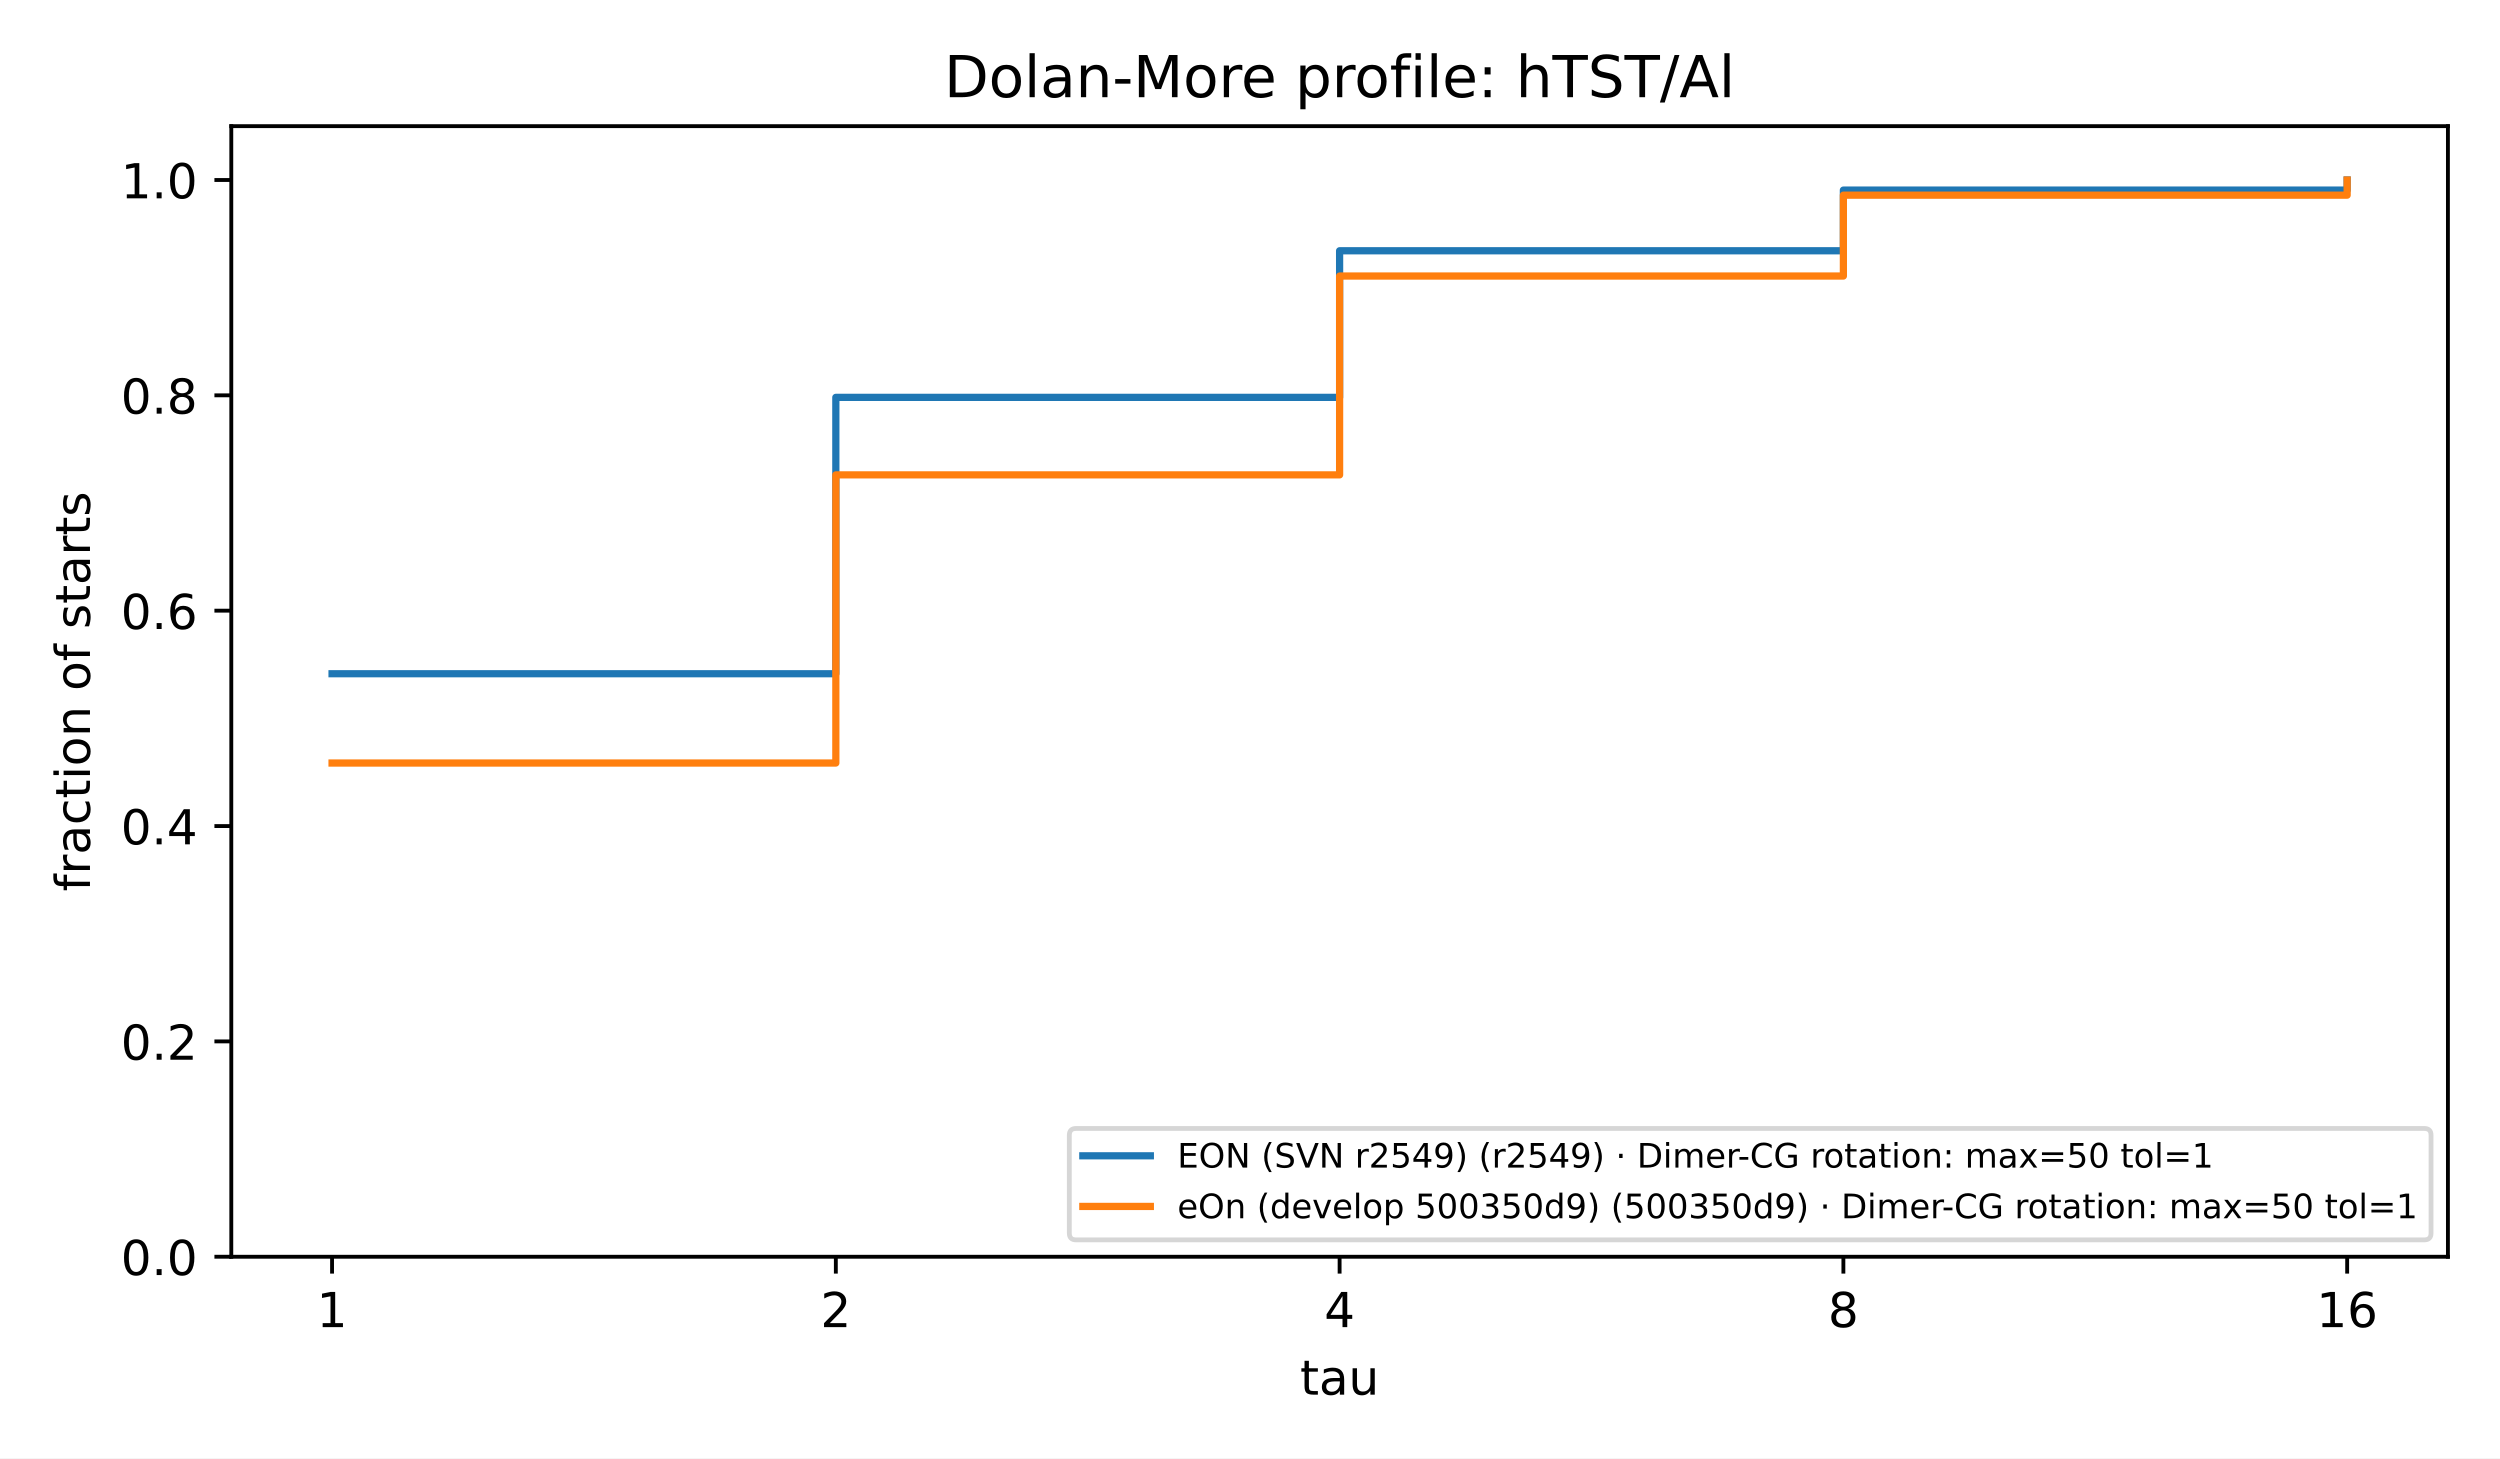
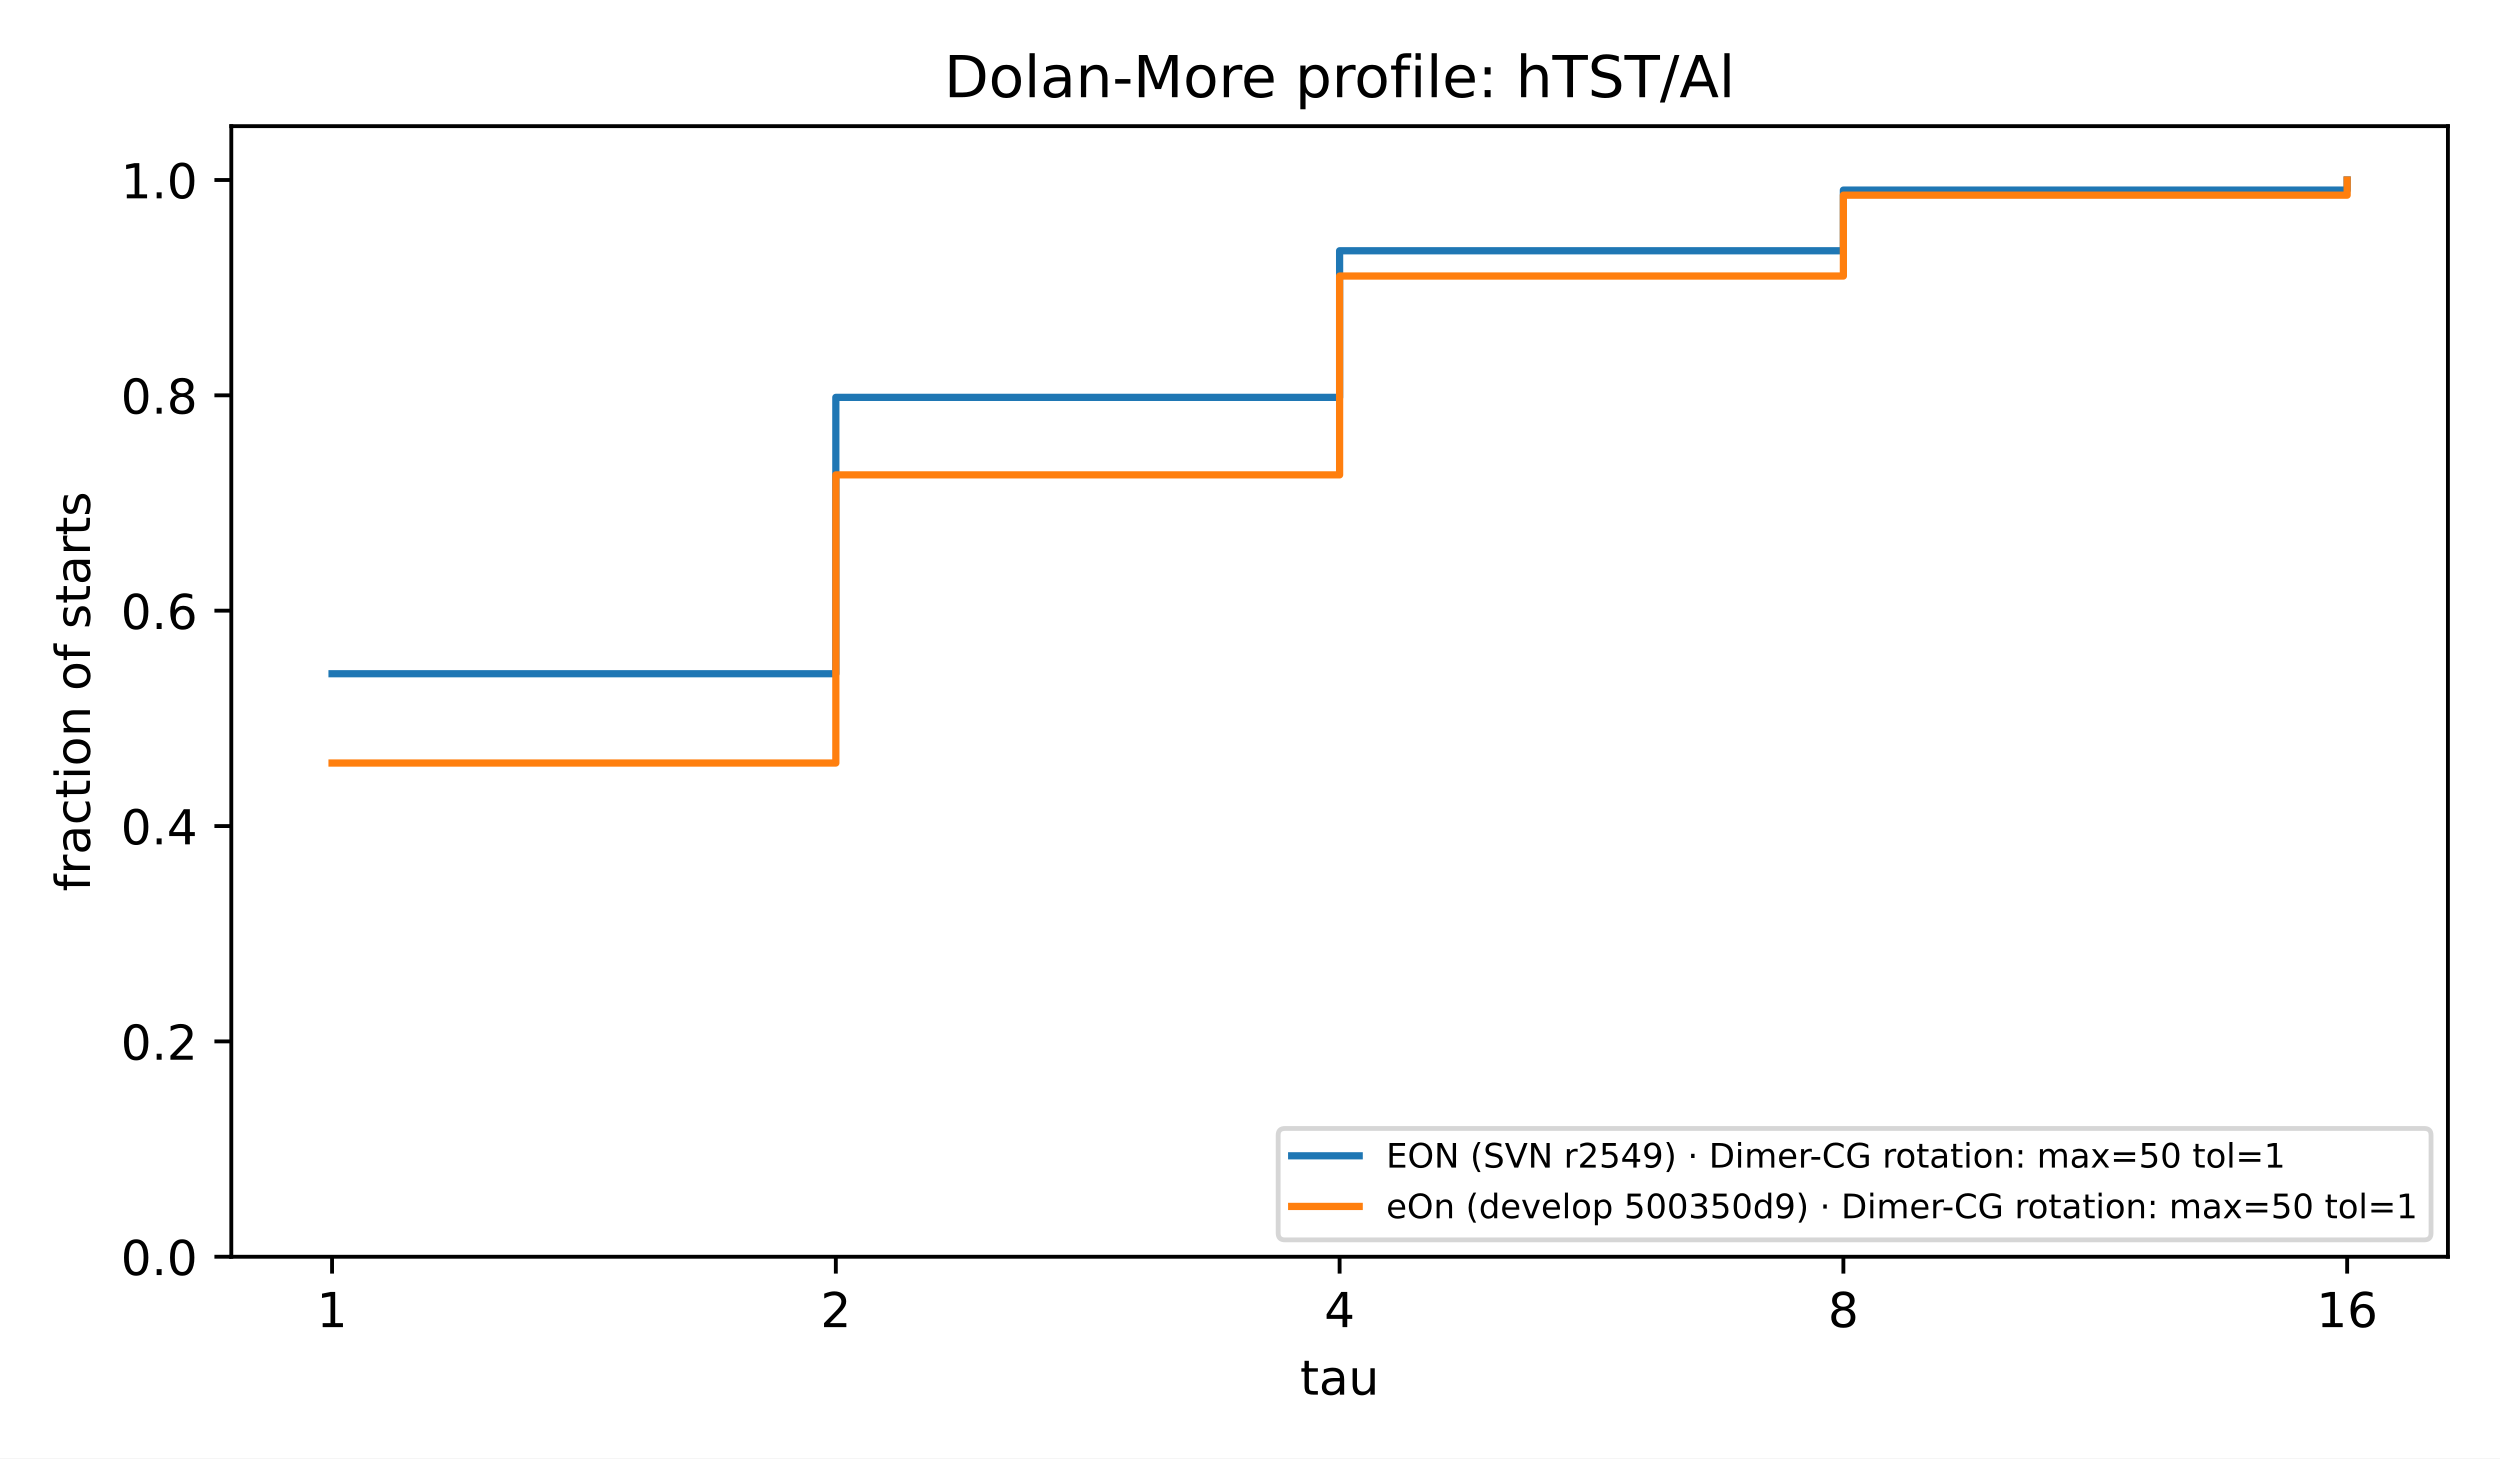
<svg xmlns="http://www.w3.org/2000/svg" xmlns:xlink="http://www.w3.org/1999/xlink" width="518.4pt" height="302.4pt" viewBox="0 0 518.4 302.4" version="1.1">
  <defs>
    <style type="text/css">*{stroke-linejoin: round; stroke-linecap: butt}</style>
  </defs>
  <g id="figure_1">
    <g id="patch_1">
      <path d="M 0 302.4  L 518.4 302.4  L 518.4 0  L 0 0  z " style="fill: #ffffff" />
    </g>
    <g id="axes_1">
      <g id="patch_2">
        <path d="M 47.962 260.6  L 507.6 260.6  L 507.6 26.16  L 47.962 26.16  z " style="fill: #ffffff" />
      </g>
      <g id="matplotlib.axis_1">
        <g id="xtick_1">
          <g id="line2d_1">
            <defs>
              <path id="m8ea4d47d77" d="M 0 0  L 0 3.5  " style="stroke: #000000; stroke-width: 0.8" />
            </defs>
            <g>
              <use xlink:href="#m8ea4d47d77" x="68.855" y="260.6" style="stroke: #000000; stroke-width: 0.8" />
            </g>
          </g>
          <g id="text_1">
            <text style="font-size: 10px; font-family: 'DejaVu Sans', 'Bitstream Vera Sans', 'Computer Modern Sans Serif', 'Lucida Grande', 'Verdana', 'Geneva', 'Lucid', 'Arial', 'Helvetica', 'Avant Garde', sans-serif; text-anchor: middle" x="68.855" y="275.198" transform="rotate(-0 68.85496 275.1977)">1</text>
          </g>
        </g>
        <g id="xtick_2">
          <g id="line2d_2">
            <g>
              <use xlink:href="#m8ea4d47d77" x="173.318" y="260.6" style="stroke: #000000; stroke-width: 0.8" />
            </g>
          </g>
          <g id="text_2">
            <text style="font-size: 10px; font-family: 'DejaVu Sans', 'Bitstream Vera Sans', 'Computer Modern Sans Serif', 'Lucida Grande', 'Verdana', 'Geneva', 'Lucid', 'Arial', 'Helvetica', 'Avant Garde', sans-serif; text-anchor: middle" x="173.318" y="275.198" transform="rotate(-0 173.3181 275.1977)">2</text>
          </g>
        </g>
        <g id="xtick_3">
          <g id="line2d_3">
            <g>
              <use xlink:href="#m8ea4d47d77" x="277.781" y="260.6" style="stroke: #000000; stroke-width: 0.8" />
            </g>
          </g>
          <g id="text_3">
            <text style="font-size: 10px; font-family: 'DejaVu Sans', 'Bitstream Vera Sans', 'Computer Modern Sans Serif', 'Lucida Grande', 'Verdana', 'Geneva', 'Lucid', 'Arial', 'Helvetica', 'Avant Garde', sans-serif; text-anchor: middle" x="277.781" y="275.198" transform="rotate(-0 277.7812 275.1977)">4</text>
          </g>
        </g>
        <g id="xtick_4">
          <g id="line2d_4">
            <g>
              <use xlink:href="#m8ea4d47d77" x="382.244" y="260.6" style="stroke: #000000; stroke-width: 0.8" />
            </g>
          </g>
          <g id="text_4">
            <text style="font-size: 10px; font-family: 'DejaVu Sans', 'Bitstream Vera Sans', 'Computer Modern Sans Serif', 'Lucida Grande', 'Verdana', 'Geneva', 'Lucid', 'Arial', 'Helvetica', 'Avant Garde', sans-serif; text-anchor: middle" x="382.244" y="275.198" transform="rotate(-0 382.2443 275.1977)">8</text>
          </g>
        </g>
        <g id="xtick_5">
          <g id="line2d_5">
            <g>
              <use xlink:href="#m8ea4d47d77" x="486.707" y="260.6" style="stroke: #000000; stroke-width: 0.8" />
            </g>
          </g>
          <g id="text_5">
            <text style="font-size: 10px; font-family: 'DejaVu Sans', 'Bitstream Vera Sans', 'Computer Modern Sans Serif', 'Lucida Grande', 'Verdana', 'Geneva', 'Lucid', 'Arial', 'Helvetica', 'Avant Garde', sans-serif; text-anchor: middle" x="486.707" y="275.198" transform="rotate(-0 486.7074 275.1977)">16</text>
          </g>
        </g>
        <g id="text_6">
          <text style="font-size: 10px; font-family: 'DejaVu Sans', 'Bitstream Vera Sans', 'Computer Modern Sans Serif', 'Lucida Grande', 'Verdana', 'Geneva', 'Lucid', 'Arial', 'Helvetica', 'Avant Garde', sans-serif; text-anchor: middle" x="277.781" y="289.198" transform="rotate(-0 277.7812 289.1977)">tau</text>
        </g>
      </g>
      <g id="matplotlib.axis_2">
        <g id="ytick_1">
          <g id="line2d_6">
            <defs>
              <path id="md659df78fa" d="M 0 0  L -3.5 0  " style="stroke: #000000; stroke-width: 0.8" />
            </defs>
            <g>
              <use xlink:href="#md659df78fa" x="47.962" y="260.6" style="stroke: #000000; stroke-width: 0.8" />
            </g>
          </g>
          <g id="text_7">
            <text style="font-size: 10px; font-family: 'DejaVu Sans', 'Bitstream Vera Sans', 'Computer Modern Sans Serif', 'Lucida Grande', 'Verdana', 'Geneva', 'Lucid', 'Arial', 'Helvetica', 'Avant Garde', sans-serif; text-anchor: end" x="40.962" y="264.399" transform="rotate(-0 40.96234 264.3988)">0.0</text>
          </g>
        </g>
        <g id="ytick_2">
          <g id="line2d_7">
            <g>
              <use xlink:href="#md659df78fa" x="47.962" y="215.945" style="stroke: #000000; stroke-width: 0.8" />
            </g>
          </g>
          <g id="text_8">
            <text style="font-size: 10px; font-family: 'DejaVu Sans', 'Bitstream Vera Sans', 'Computer Modern Sans Serif', 'Lucida Grande', 'Verdana', 'Geneva', 'Lucid', 'Arial', 'Helvetica', 'Avant Garde', sans-serif; text-anchor: end" x="40.962" y="219.744" transform="rotate(-0 40.96234 219.7436)">0.2</text>
          </g>
        </g>
        <g id="ytick_3">
          <g id="line2d_8">
            <g>
              <use xlink:href="#md659df78fa" x="47.962" y="171.29" style="stroke: #000000; stroke-width: 0.8" />
            </g>
          </g>
          <g id="text_9">
            <text style="font-size: 10px; font-family: 'DejaVu Sans', 'Bitstream Vera Sans', 'Computer Modern Sans Serif', 'Lucida Grande', 'Verdana', 'Geneva', 'Lucid', 'Arial', 'Helvetica', 'Avant Garde', sans-serif; text-anchor: end" x="40.962" y="175.088" transform="rotate(-0 40.96234 175.0884)">0.4</text>
          </g>
        </g>
        <g id="ytick_4">
          <g id="line2d_9">
            <g>
              <use xlink:href="#md659df78fa" x="47.962" y="126.634" style="stroke: #000000; stroke-width: 0.8" />
            </g>
          </g>
          <g id="text_10">
            <text style="font-size: 10px; font-family: 'DejaVu Sans', 'Bitstream Vera Sans', 'Computer Modern Sans Serif', 'Lucida Grande', 'Verdana', 'Geneva', 'Lucid', 'Arial', 'Helvetica', 'Avant Garde', sans-serif; text-anchor: end" x="40.962" y="130.433" transform="rotate(-0 40.96234 130.4331)">0.6</text>
          </g>
        </g>
        <g id="ytick_5">
          <g id="line2d_10">
            <g>
              <use xlink:href="#md659df78fa" x="47.962" y="81.979" style="stroke: #000000; stroke-width: 0.8" />
            </g>
          </g>
          <g id="text_11">
            <text style="font-size: 10px; font-family: 'DejaVu Sans', 'Bitstream Vera Sans', 'Computer Modern Sans Serif', 'Lucida Grande', 'Verdana', 'Geneva', 'Lucid', 'Arial', 'Helvetica', 'Avant Garde', sans-serif; text-anchor: end" x="40.962" y="85.778" transform="rotate(-0 40.96234 85.77788)">0.8</text>
          </g>
        </g>
        <g id="ytick_6">
          <g id="line2d_11">
            <g>
              <use xlink:href="#md659df78fa" x="47.962" y="37.324" style="stroke: #000000; stroke-width: 0.8" />
            </g>
          </g>
          <g id="text_12">
            <text style="font-size: 10px; font-family: 'DejaVu Sans', 'Bitstream Vera Sans', 'Computer Modern Sans Serif', 'Lucida Grande', 'Verdana', 'Geneva', 'Lucid', 'Arial', 'Helvetica', 'Avant Garde', sans-serif; text-anchor: end" x="40.962" y="41.123" transform="rotate(-0 40.96234 41.12264)">1.0</text>
          </g>
        </g>
        <g id="text_13">
          <text style="font-size: 10px; font-family: 'DejaVu Sans', 'Bitstream Vera Sans', 'Computer Modern Sans Serif', 'Lucida Grande', 'Verdana', 'Geneva', 'Lucid', 'Arial', 'Helvetica', 'Avant Garde', sans-serif; text-anchor: middle" x="18.657" y="143.38" transform="rotate(-90 18.65687 143.38)">fraction of starts</text>
        </g>
      </g>
      <g id="line2d_12">
        <path d="M 68.855 139.702  L 173.318 139.702  L 173.318 82.398  L 277.781 82.398  L 277.781 51.999  L 382.244 51.999  L 382.244 39.42  L 486.707 39.42  L 486.707 37.324  " clip-path="url(#p4e380cea4b)" style="fill: none; stroke: #1f77b4; stroke-width: 1.5; stroke-linecap: square" />
      </g>
      <g id="line2d_13">
        <path d="M 68.855 158.221  L 173.318 158.221  L 173.318 98.471  L 277.781 98.471  L 277.781 57.24  L 382.244 57.24  L 382.244 40.469  L 486.707 40.469  L 486.707 37.324  " clip-path="url(#p4e380cea4b)" style="fill: none; stroke: #ff7f0e; stroke-width: 1.5; stroke-linecap: square" />
      </g>
      <g id="patch_3">
        <path d="M 47.962 260.6  L 47.962 26.16  " style="fill: none; stroke: #000000; stroke-width: 0.8; stroke-linejoin: miter; stroke-linecap: square" />
      </g>
      <g id="patch_4">
        <path d="M 507.6 260.6  L 507.6 26.16  " style="fill: none; stroke: #000000; stroke-width: 0.8; stroke-linejoin: miter; stroke-linecap: square" />
      </g>
      <g id="patch_5">
        <path d="M 47.962 260.6  L 507.6 260.6  " style="fill: none; stroke: #000000; stroke-width: 0.8; stroke-linejoin: miter; stroke-linecap: square" />
      </g>
      <g id="patch_6">
        <path d="M 47.962 26.16  L 507.6 26.16  " style="fill: none; stroke: #000000; stroke-width: 0.8; stroke-linejoin: miter; stroke-linecap: square" />
      </g>
      <g id="text_14">
        <text style="font-size: 12px; font-family: 'DejaVu Sans', 'Bitstream Vera Sans', 'Computer Modern Sans Serif', 'Lucida Grande', 'Verdana', 'Geneva', 'Lucid', 'Arial', 'Helvetica', 'Avant Garde', sans-serif; text-anchor: middle" x="277.781" y="20.16" transform="rotate(-0 277.7812 20.16)">Dolan-More profile: hTST/Al</text>
      </g>
      <g id="legend_1">
        <g id="patch_7">
-           <path d="M 223.135 257.1  L 502.7 257.1  Q 504.1 257.1 504.1 255.7  L 504.1 235.399  Q 504.1 233.999 502.7 233.999  L 223.135 233.999  Q 221.735 233.999 221.735 235.399  L 221.735 255.7  Q 221.735 257.1 223.135 257.1  z " style="fill: #ffffff; opacity: 0.8; stroke: #cccccc; stroke-linejoin: miter" />
+           <path d="M 266.442 257.1  L 502.7 257.1  Q 504.1 257.1 504.1 255.7  L 504.1 235.399  Q 504.1 233.999 502.7 233.999  L 266.442 233.999  Q 265.042 233.999 265.042 235.399  L 265.042 255.7  Q 265.042 257.1 266.442 257.1  z " style="fill: #ffffff; opacity: 0.8; stroke: #cccccc; stroke-linejoin: miter" />
        </g>
        <g id="line2d_14">
-           <path d="M 224.535 239.668  L 231.535 239.668  L 231.535 239.668  L 238.535 239.668  L 238.535 239.668  " style="fill: none; stroke: #1f77b4; stroke-width: 1.5; stroke-linecap: square" />
+           <path d="M 267.842 239.668  L 274.842 239.668  L 274.842 239.668  L 281.842 239.668  L 281.842 239.668  " style="fill: none; stroke: #1f77b4; stroke-width: 1.5; stroke-linecap: square" />
        </g>
        <g id="text_15">
-           <text style="font-size: 7px; font-family: 'DejaVu Sans', 'Bitstream Vera Sans', 'Computer Modern Sans Serif', 'Lucida Grande', 'Verdana', 'Geneva', 'Lucid', 'Arial', 'Helvetica', 'Avant Garde', sans-serif; text-anchor: start" x="244.135" y="242.118" transform="rotate(-0 244.1353 242.1178)">EON (SVN r2549) (r2549) · Dimer-CG rotation: max=50 tol=1</text>
+           <text style="font-size: 7px; font-family: 'DejaVu Sans', 'Bitstream Vera Sans', 'Computer Modern Sans Serif', 'Lucida Grande', 'Verdana', 'Geneva', 'Lucid', 'Arial', 'Helvetica', 'Avant Garde', sans-serif; text-anchor: start" x="287.442" y="242.118" transform="rotate(-0 287.4423 242.1178)">EON (SVN r2549) · Dimer-CG rotation: max=50 tol=1</text>
        </g>
        <g id="line2d_15">
-           <path d="M 224.535 250.168  L 231.535 250.168  L 231.535 250.168  L 238.535 250.168  L 238.535 250.168  " style="fill: none; stroke: #ff7f0e; stroke-width: 1.5; stroke-linecap: square" />
+           <path d="M 267.842 250.168  L 274.842 250.168  L 274.842 250.168  L 281.842 250.168  L 281.842 250.168  " style="fill: none; stroke: #ff7f0e; stroke-width: 1.5; stroke-linecap: square" />
        </g>
        <g id="text_16">
-           <text style="font-size: 7px; font-family: 'DejaVu Sans', 'Bitstream Vera Sans', 'Computer Modern Sans Serif', 'Lucida Grande', 'Verdana', 'Geneva', 'Lucid', 'Arial', 'Helvetica', 'Avant Garde', sans-serif; text-anchor: start" x="244.135" y="252.618" transform="rotate(-0 244.1353 252.6184)">eOn (develop 500350d9) (500350d9) · Dimer-CG rotation: max=50 tol=1</text>
+           <text style="font-size: 7px; font-family: 'DejaVu Sans', 'Bitstream Vera Sans', 'Computer Modern Sans Serif', 'Lucida Grande', 'Verdana', 'Geneva', 'Lucid', 'Arial', 'Helvetica', 'Avant Garde', sans-serif; text-anchor: start" x="287.442" y="252.618" transform="rotate(-0 287.4423 252.6184)">eOn (develop 500350d9) · Dimer-CG rotation: max=50 tol=1</text>
        </g>
      </g>
    </g>
  </g>
  <defs>
    <clipPath id="p4e380cea4b">
      <rect x="47.962" y="26.16" width="459.638" height="234.44" />
    </clipPath>
  </defs>
</svg>
